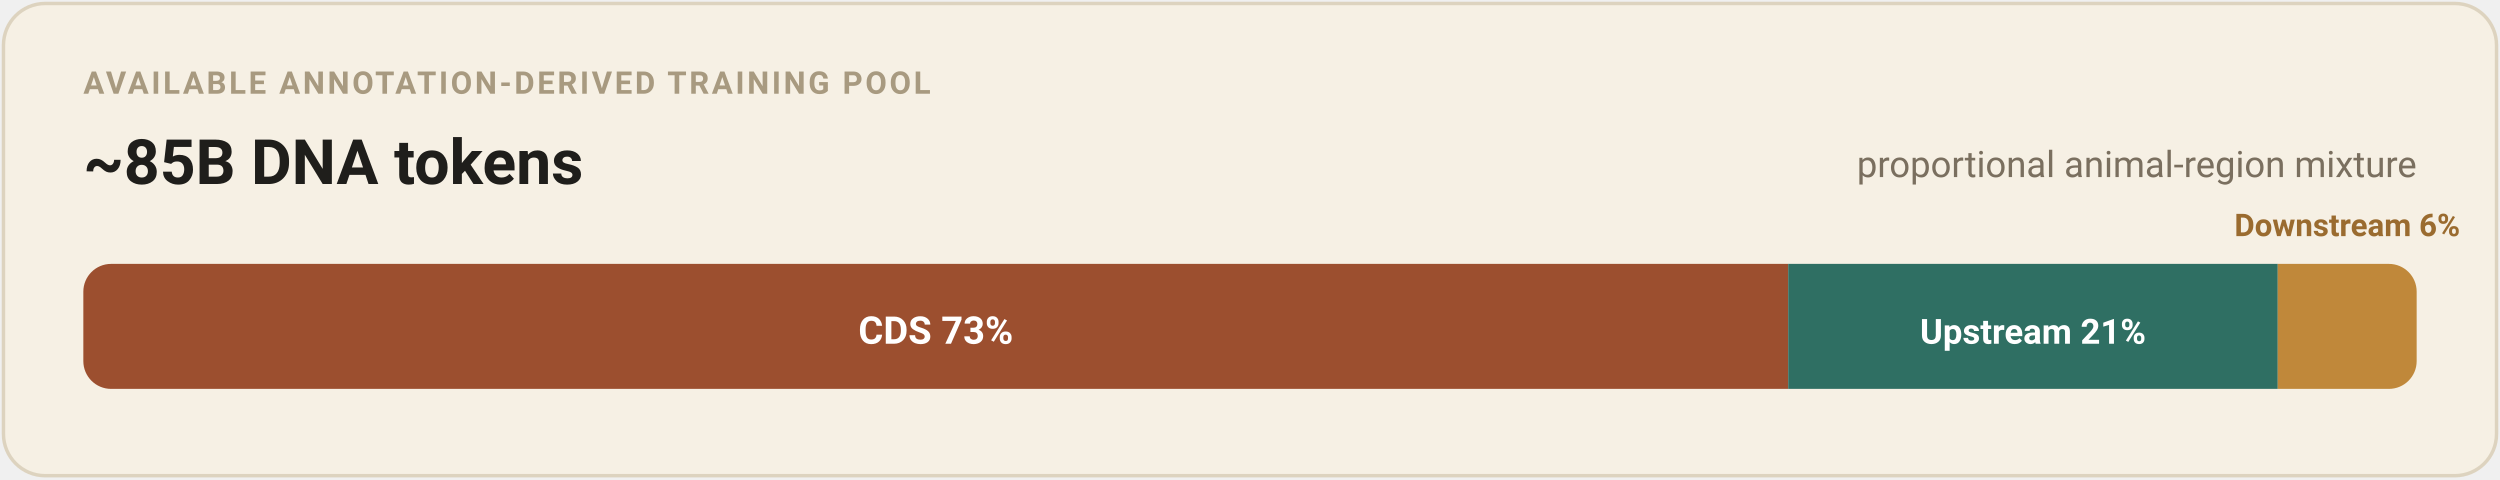
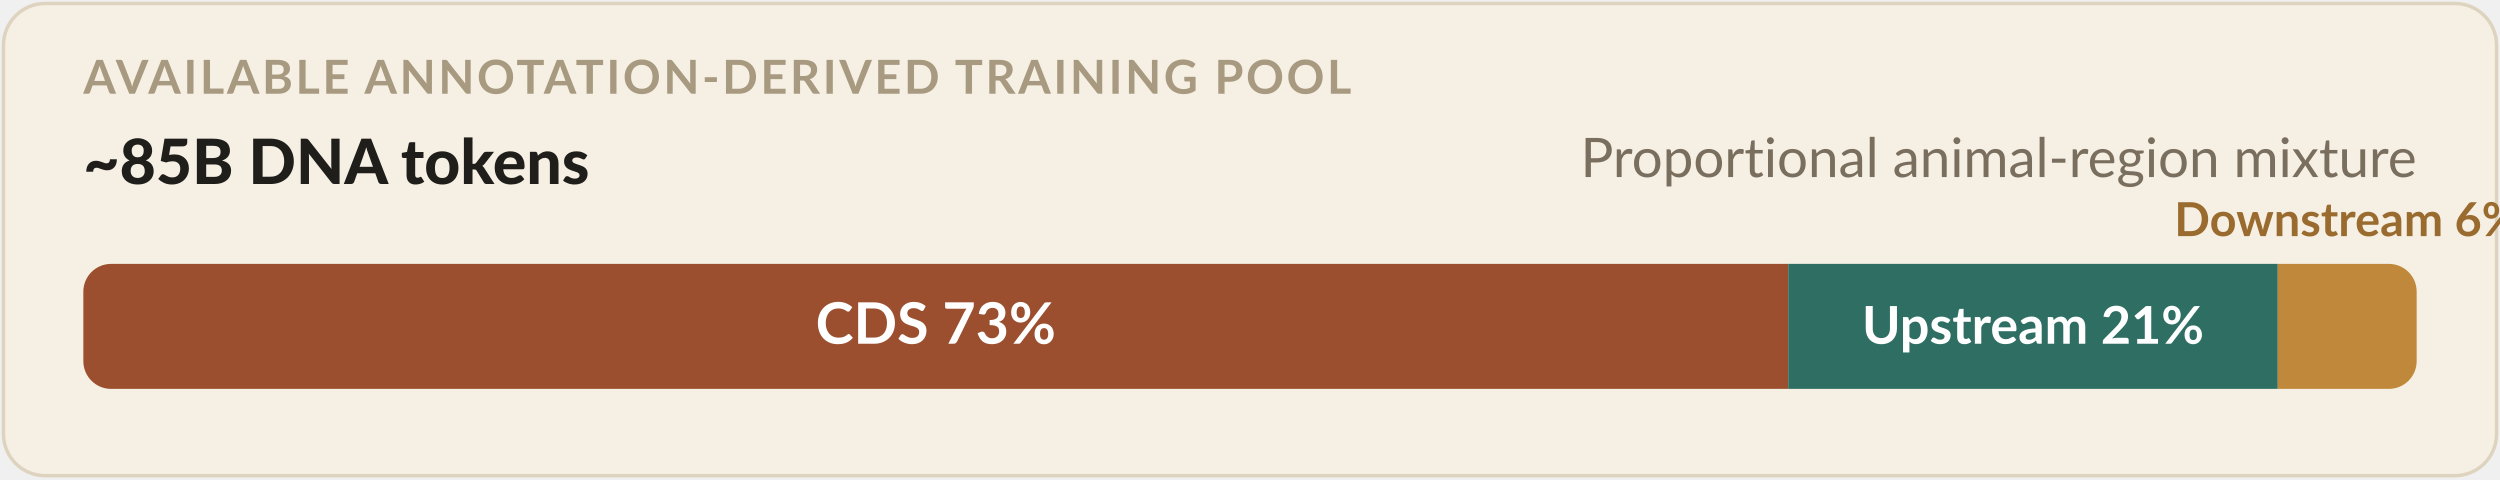
- <svg xmlns="http://www.w3.org/2000/svg" width="720" height="138" viewBox="0 0 720 138" role="img" aria-labelledby="title desc" font-family="ui-sans-serif, system-ui, -apple-system, 'Segoe UI', Roboto, Helvetica, Arial, sans-serif">
+ <svg xmlns="http://www.w3.org/2000/svg" width="720" height="138" viewBox="0 0 720 138" role="img" aria-labelledby="title desc" font-family="Lato, sans-serif" data-figure-typography="lato-v1" data-figure-render-width="640">
  <defs>
    <clipPath id="pool-bar">
      <rect x="24" y="76" width="672" height="36" rx="8" />
    </clipPath>
  </defs>
  <rect x="1" y="1" width="718" height="136" rx="12" fill="#f6f0e4" stroke="#ddd3bf" />
-   <text x="24" y="27" font-size="9" font-weight="750" letter-spacing="0.75" fill="#a89a80">AVAILABLE ANNOTATION-DERIVED TRAINING POOL</text>
+   <text x="24" y="27" font-size="13.5" font-weight="750" letter-spacing="0.75" fill="#a89a80">AVAILABLE ANNOTATION-DERIVED TRAINING POOL</text>
  <text x="24" y="53" font-size="18" font-weight="760" fill="#1f1e1b">~85B DNA tokens</text>
-   <text x="696" y="51" text-anchor="end" font-size="10.5" fill="#7a6f5f">proportional animal-region mixture</text>
+   <text x="696" y="51" text-anchor="end" font-size="15.75" fill="#7a6f5f">Proportional animal-region mixture</text>
  <g clip-path="url(#pool-bar)">
    <rect x="24" y="76" width="491" height="36" fill="#9c4f2f" />
    <rect x="515" y="76" width="141" height="36" fill="#2f6f63" />
    <rect x="656" y="76" width="40" height="36" fill="#c0883a" />
  </g>
  <g>
-     <text x="269.5" y="99" text-anchor="middle" font-size="11" font-weight="700" fill="#fff">CDS 73%</text>
-     <text x="585.5" y="99" text-anchor="middle" font-size="10" font-weight="700" fill="#fff">Upstream 21%</text>
-     <text x="676" y="68" text-anchor="middle" font-size="9" font-weight="700" fill="#9a6b2f">Downstream 6%</text>
+     <text x="269.5" y="99" text-anchor="middle" font-size="16.5" font-weight="700" fill="#fff">CDS 73%</text>
+     <text x="585.5" y="99" text-anchor="middle" font-size="15" font-weight="700" fill="#fff">Upstream 21%</text>
+     <text x="676" y="68" text-anchor="middle" font-size="13.5" font-weight="700" fill="#9a6b2f">Downstream 6%</text>
  </g>
</svg>
